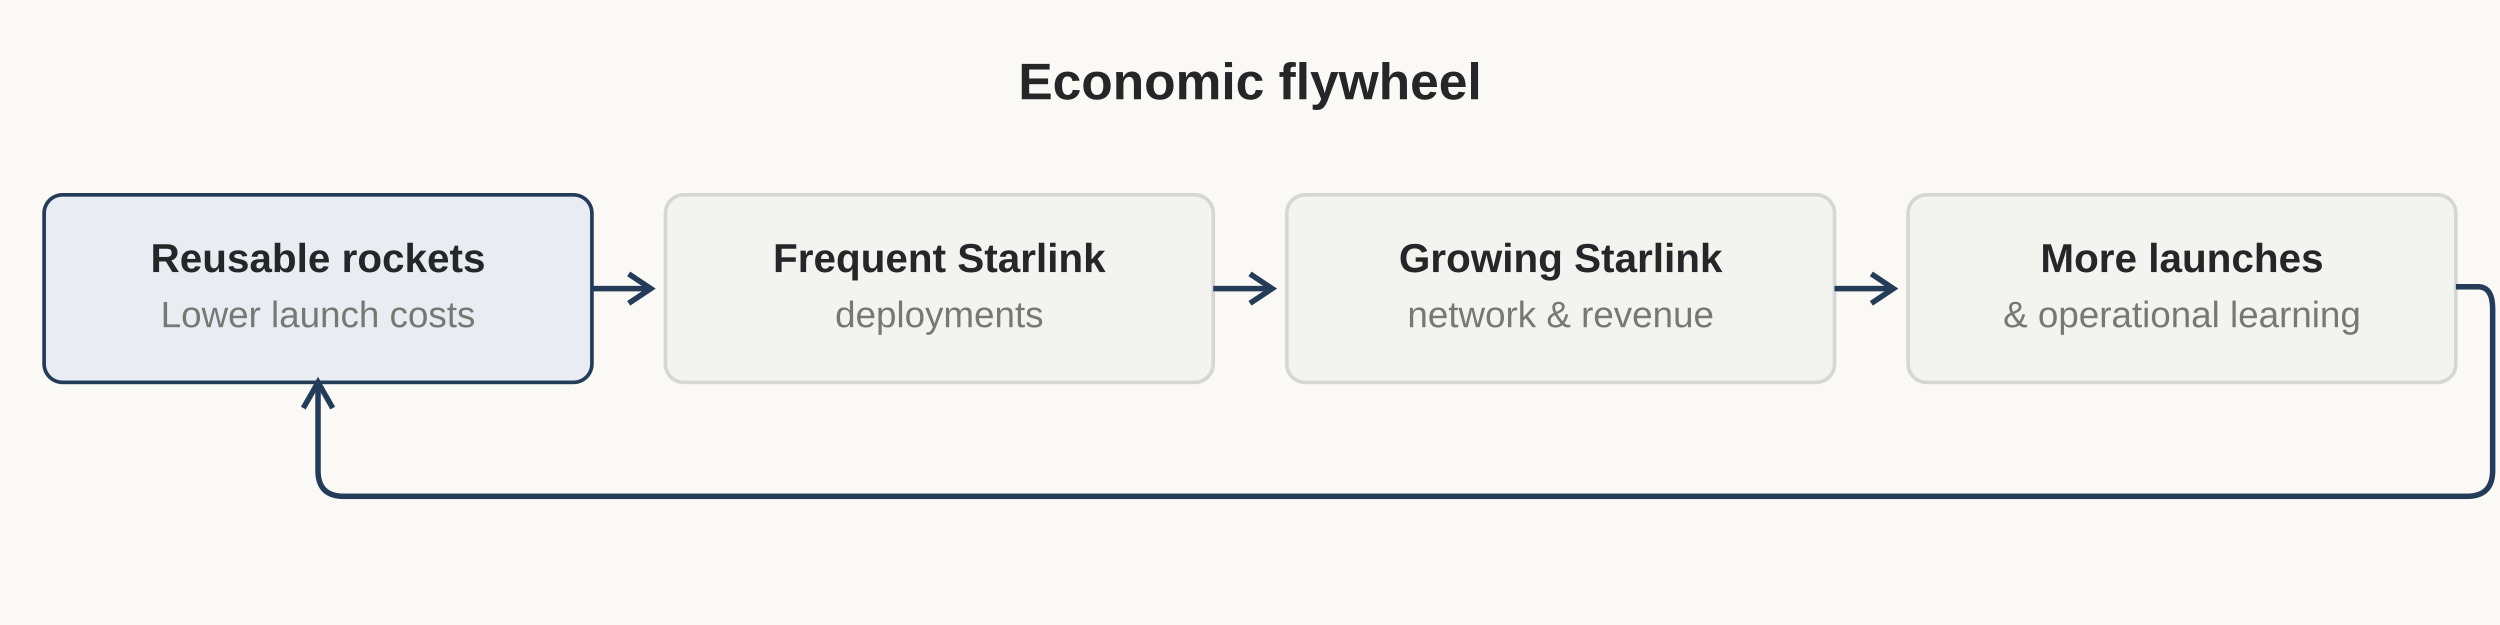
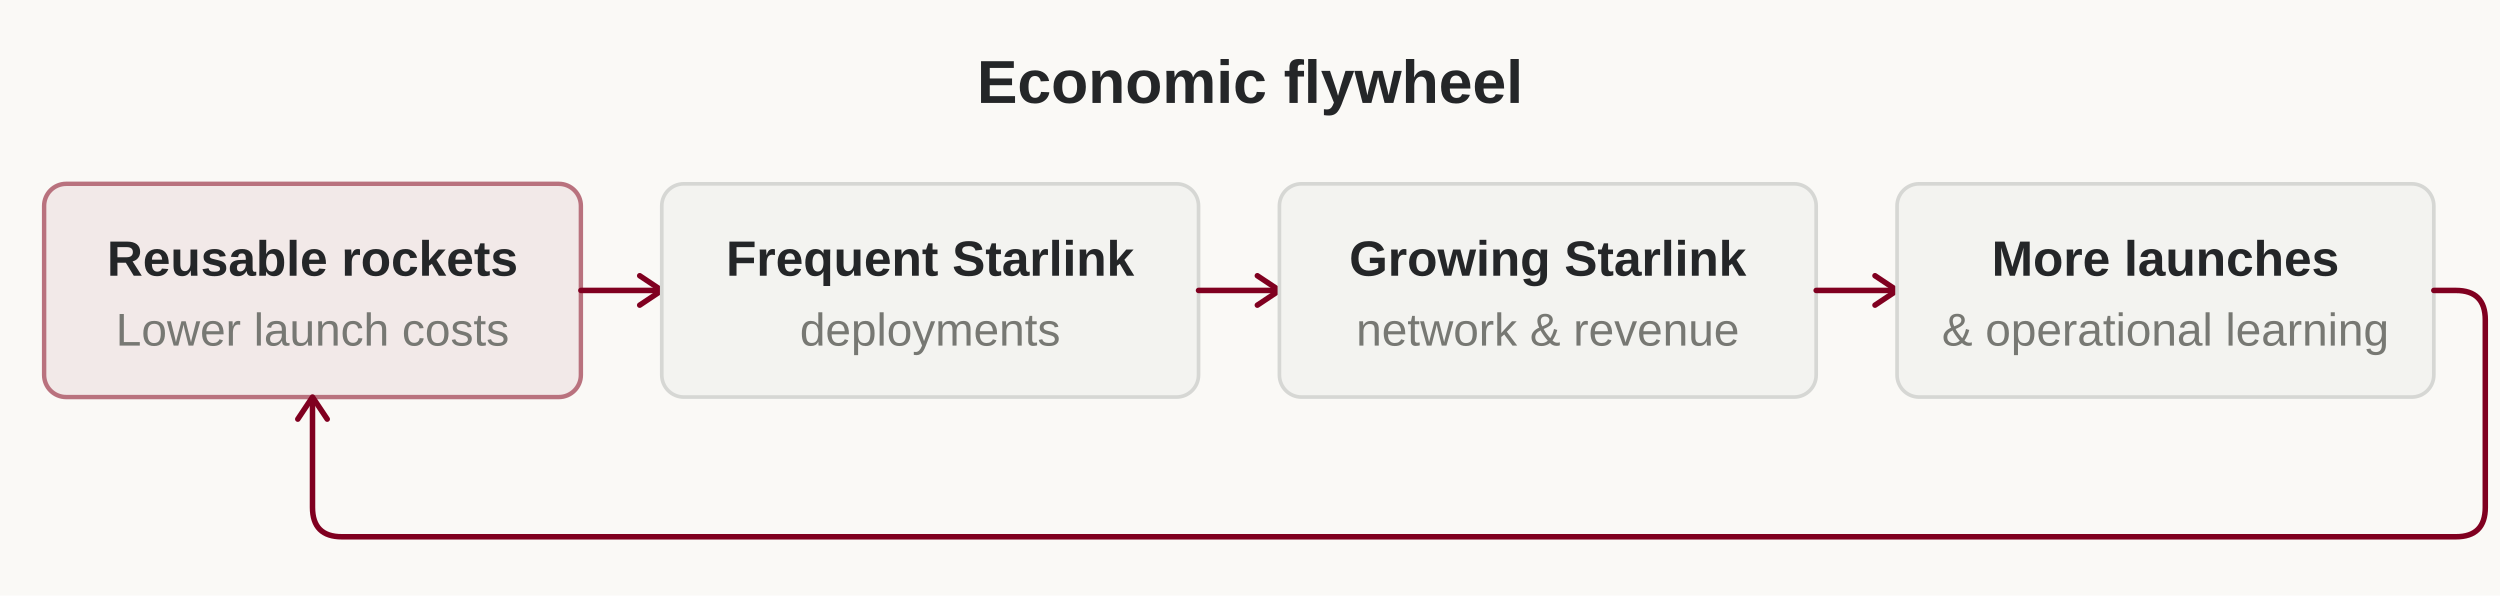
- <svg xmlns="http://www.w3.org/2000/svg" viewBox="0 0 680 170" width="1360" height="340">
-   <style>text{font-family:Geist,-apple-system,BlinkMacSystemFont,'Segoe UI',Arial,sans-serif;fill:#242628}.muted{fill:#777873}.accent{fill:#243C58}.box{fill:#F3F3F0;stroke:#D6D7D4;stroke-width:1}.em{fill:#E9EDF3;stroke:#243C58;stroke-width:1}.line{stroke:#777873;stroke-width:1.5;fill:none}.navy{stroke:#243C58;stroke-width:1.5;fill:none}</style>
-   <rect width="680" height="170" fill="#FAF9F6" />
-   <text x="340" y="27" font-size="14" font-weight="600" text-anchor="middle">Economic flywheel</text>
-   <rect x="12" y="53" width="149" height="51" rx="5" class="em" />
-   <text x="86.5" y="74" font-size="11" font-weight="600" text-anchor="middle">Reusable rockets</text>
-   <text x="86.5" y="89" font-size="10" class="muted" text-anchor="middle">Lower launch costs</text>
-   <path d="M161 78.5 H177" class="navy" />
-   <path d="M171 74.5 L177 78.5 L171 82.5" class="navy" />
-   <rect x="181" y="53" width="149" height="51" rx="5" class="box" />
-   <text x="255.5" y="74" font-size="11" font-weight="600" text-anchor="middle">Frequent Starlink</text>
-   <text x="255.5" y="89" font-size="10" class="muted" text-anchor="middle">deployments</text>
-   <path d="M330 78.5 H346" class="navy" />
-   <path d="M340 74.5 L346 78.5 L340 82.5" class="navy" />
-   <rect x="350" y="53" width="149" height="51" rx="5" class="box" />
-   <text x="424.5" y="74" font-size="11" font-weight="600" text-anchor="middle">Growing Starlink</text>
-   <text x="424.5" y="89" font-size="10" class="muted" text-anchor="middle">network &amp; revenue</text>
-   <path d="M499 78.5 H515" class="navy" />
-   <path d="M509 74.5 L515 78.5 L509 82.5" class="navy" />
-   <rect x="519" y="53" width="149" height="51" rx="5" class="box" />
-   <text x="593.5" y="74" font-size="11" font-weight="600" text-anchor="middle">More launches</text>
-   <text x="593.5" y="89" font-size="10" class="muted" text-anchor="middle">&amp; operational learning</text>
-   <path d="M668 78 H674 Q678 78 678 84 V128 Q678 135 671 135 H93.5 Q86.5 135 86.5 128 V105" class="navy" />
-   <path d="M82.5 111 L86.5 104 L90.5 111" class="navy" />
+ <svg xmlns="http://www.w3.org/2000/svg" viewBox="0 0 680 162" width="1360" height="324">
+   <style>text{font-family:Geist,-apple-system,BlinkMacSystemFont,'Segoe UI',Arial,sans-serif;fill:#242628}.t{font-size:16.5px;font-weight:600}.h{font-size:14.5px;font-weight:600}.b{font-size:13.5px;font-weight:600}.s{font-size:12.5px}.muted{fill:#777873}.accent{fill:#800020}.box{fill:#F3F3F0;stroke:#D6D7D4;stroke-width:1}.em{fill:#F2E9E8;stroke:#B9727E;stroke-width:1.2}.chip{fill:#EEDCDC}.line{stroke:#A5A39E;stroke-width:1.5;fill:none}.acc{stroke:#800020;stroke-width:1.5;fill:none;stroke-linecap:round;stroke-linejoin:round}.dash{stroke-dasharray:4 3}</style>
+   <rect width="680" height="162" fill="#FAF9F6" />
+   <text x="340" y="28" class="t" text-anchor="middle">Economic flywheel</text>
+   <rect x="12" y="50" width="146" height="58" rx="6" class="em" />
+   <text x="85.0" y="75.0" class="b" text-anchor="middle">Reusable rockets</text>
+   <text x="85.0" y="94.0" class="s muted" text-anchor="middle">Lower launch costs</text>
+   <path d="M158 79 H180" class="acc" />
+   <path d="M174 75 L180 79 L174 83" class="acc" />
+   <rect x="180" y="50" width="146" height="58" rx="6" class="box" />
+   <text x="253.0" y="75.0" class="b" text-anchor="middle">Frequent Starlink</text>
+   <text x="253.0" y="94.0" class="s muted" text-anchor="middle">deployments</text>
+   <path d="M326 79 H348" class="acc" />
+   <path d="M342 75 L348 79 L342 83" class="acc" />
+   <rect x="348" y="50" width="146" height="58" rx="6" class="box" />
+   <text x="421.0" y="75.0" class="b" text-anchor="middle">Growing Starlink</text>
+   <text x="421.0" y="94.0" class="s muted" text-anchor="middle">network &amp; revenue</text>
+   <path d="M494 79 H516" class="acc" />
+   <path d="M510 75 L516 79 L510 83" class="acc" />
+   <rect x="516" y="50" width="146" height="58" rx="6" class="box" />
+   <text x="589.0" y="75.0" class="b" text-anchor="middle">More launches</text>
+   <text x="589.0" y="94.0" class="s muted" text-anchor="middle">&amp; operational learning</text>
+   <path d="M662 79 H668 Q676 79 676 87 V138 Q676 146 668 146 H93 Q85 146 85 138 V109" class="acc" />
+   <path d="M81 114 L85 108 L89 114" class="acc" />
</svg>
